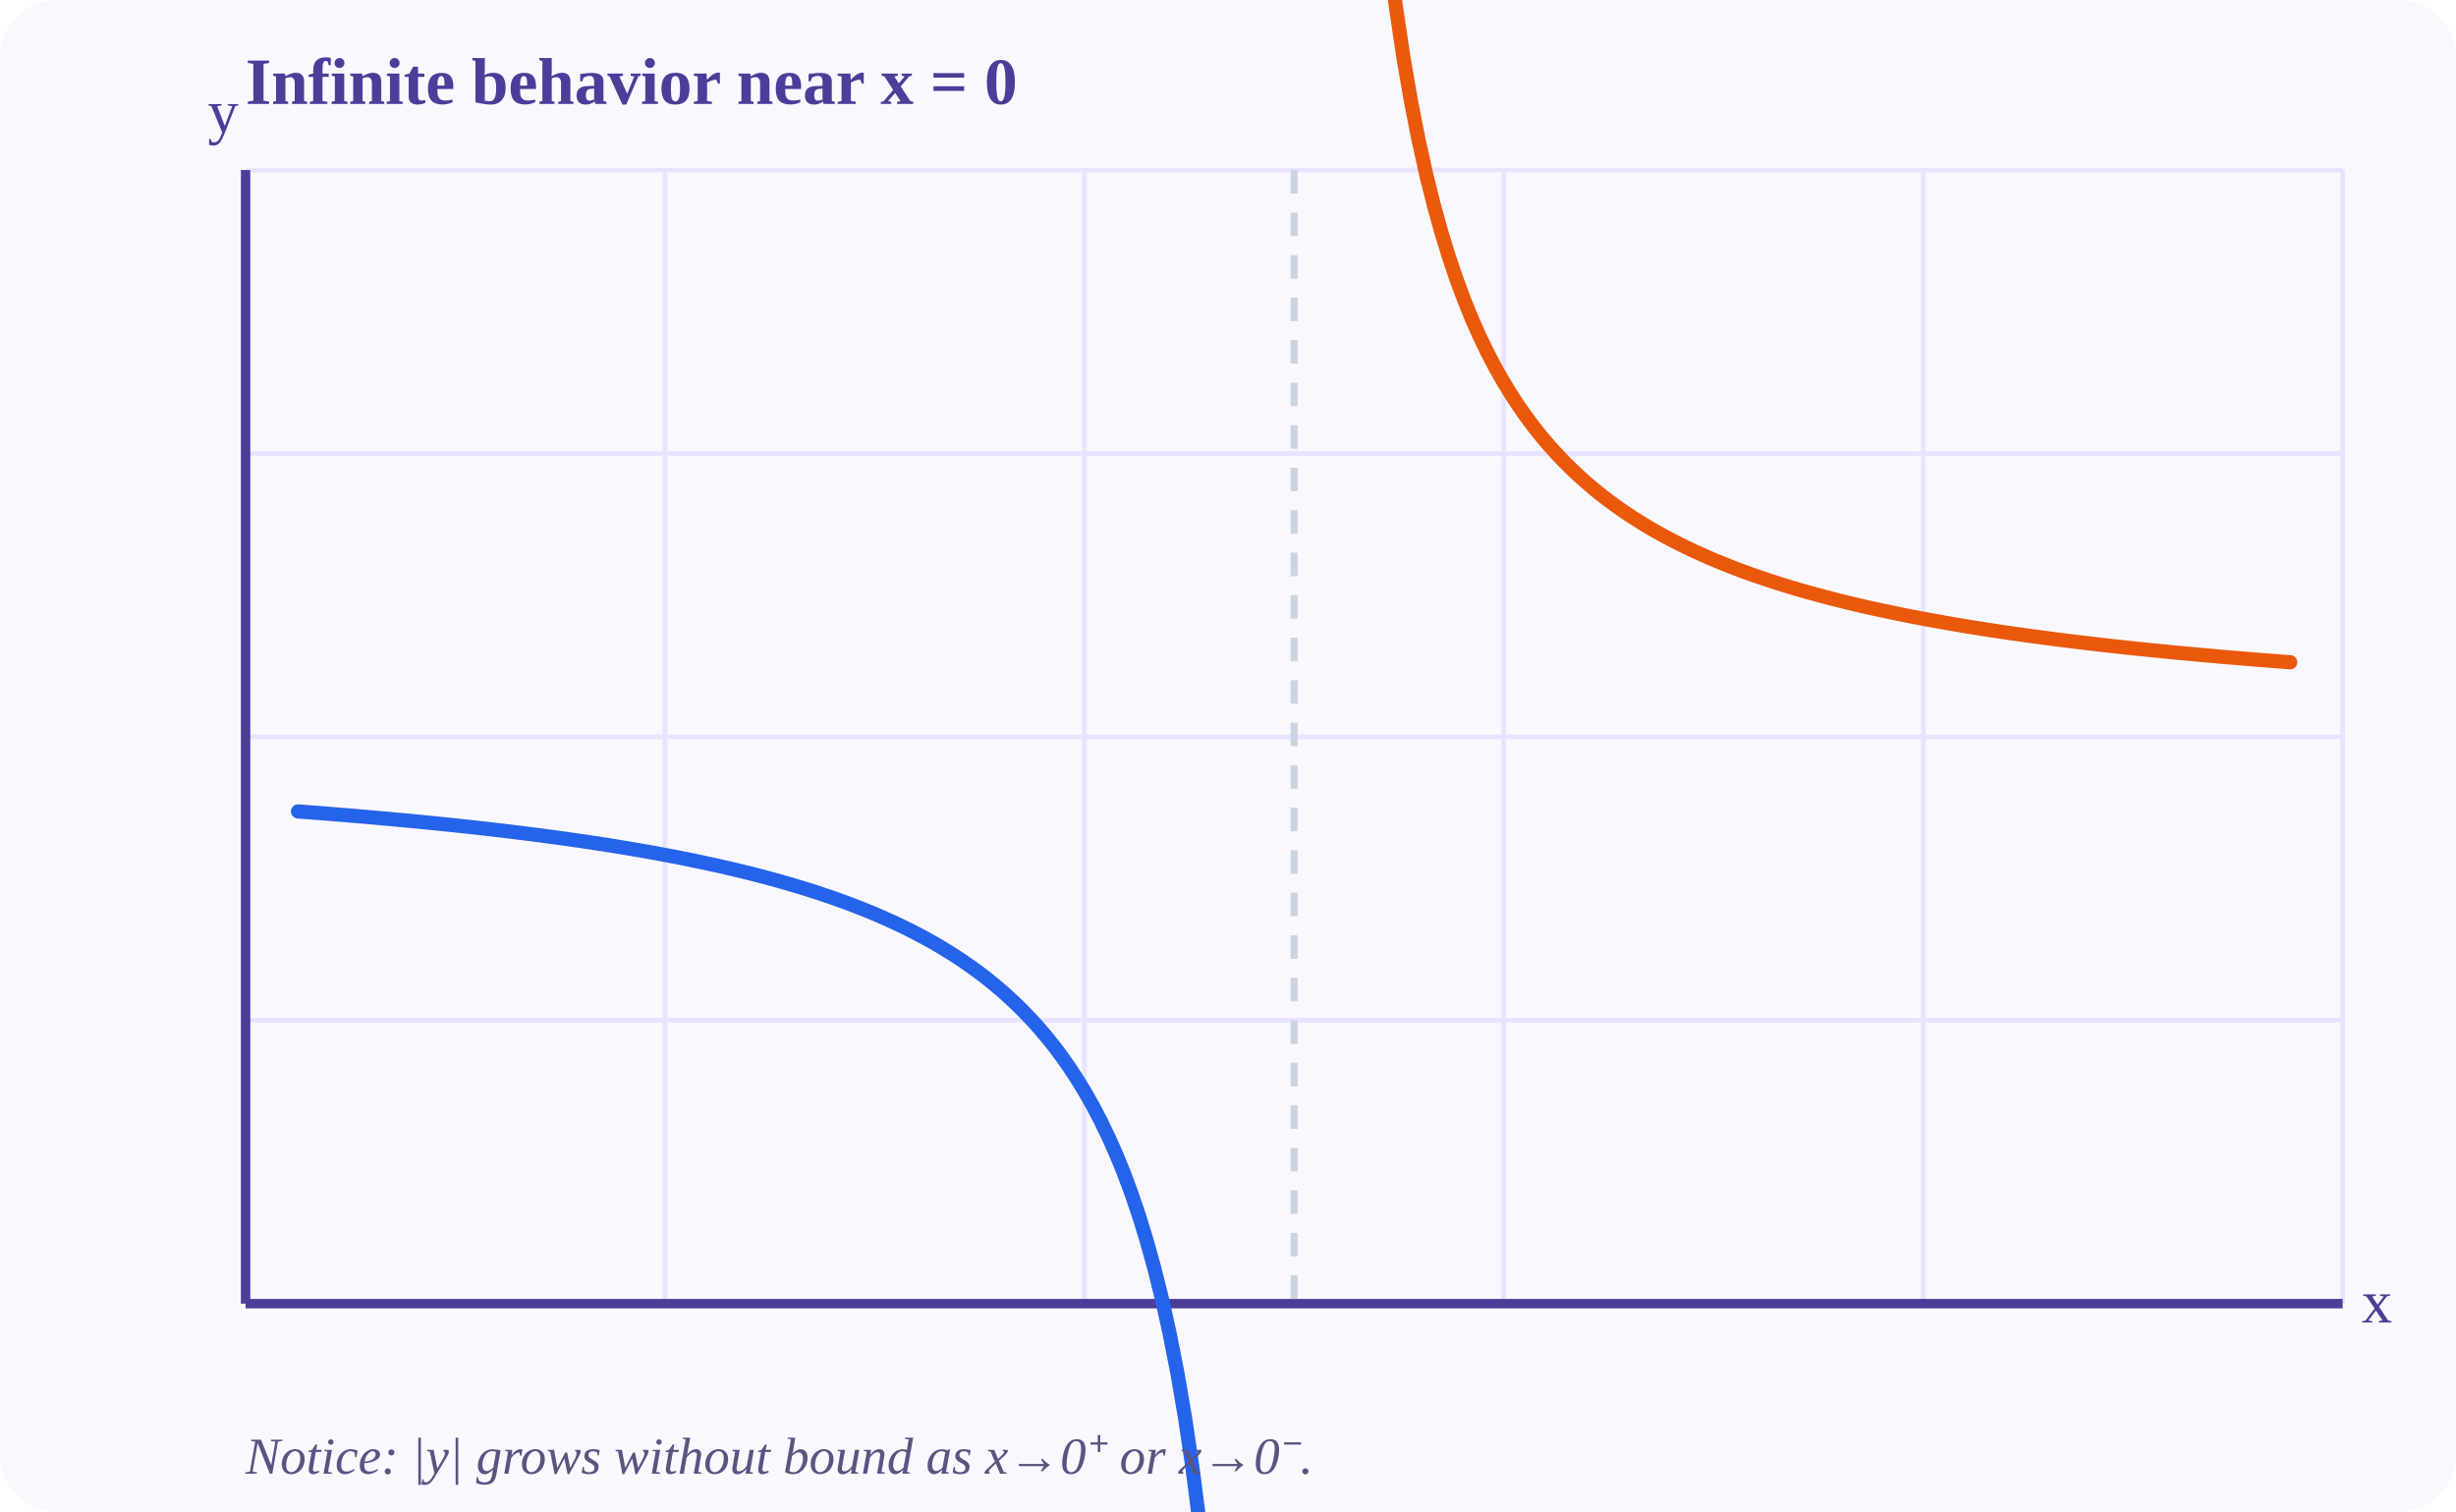
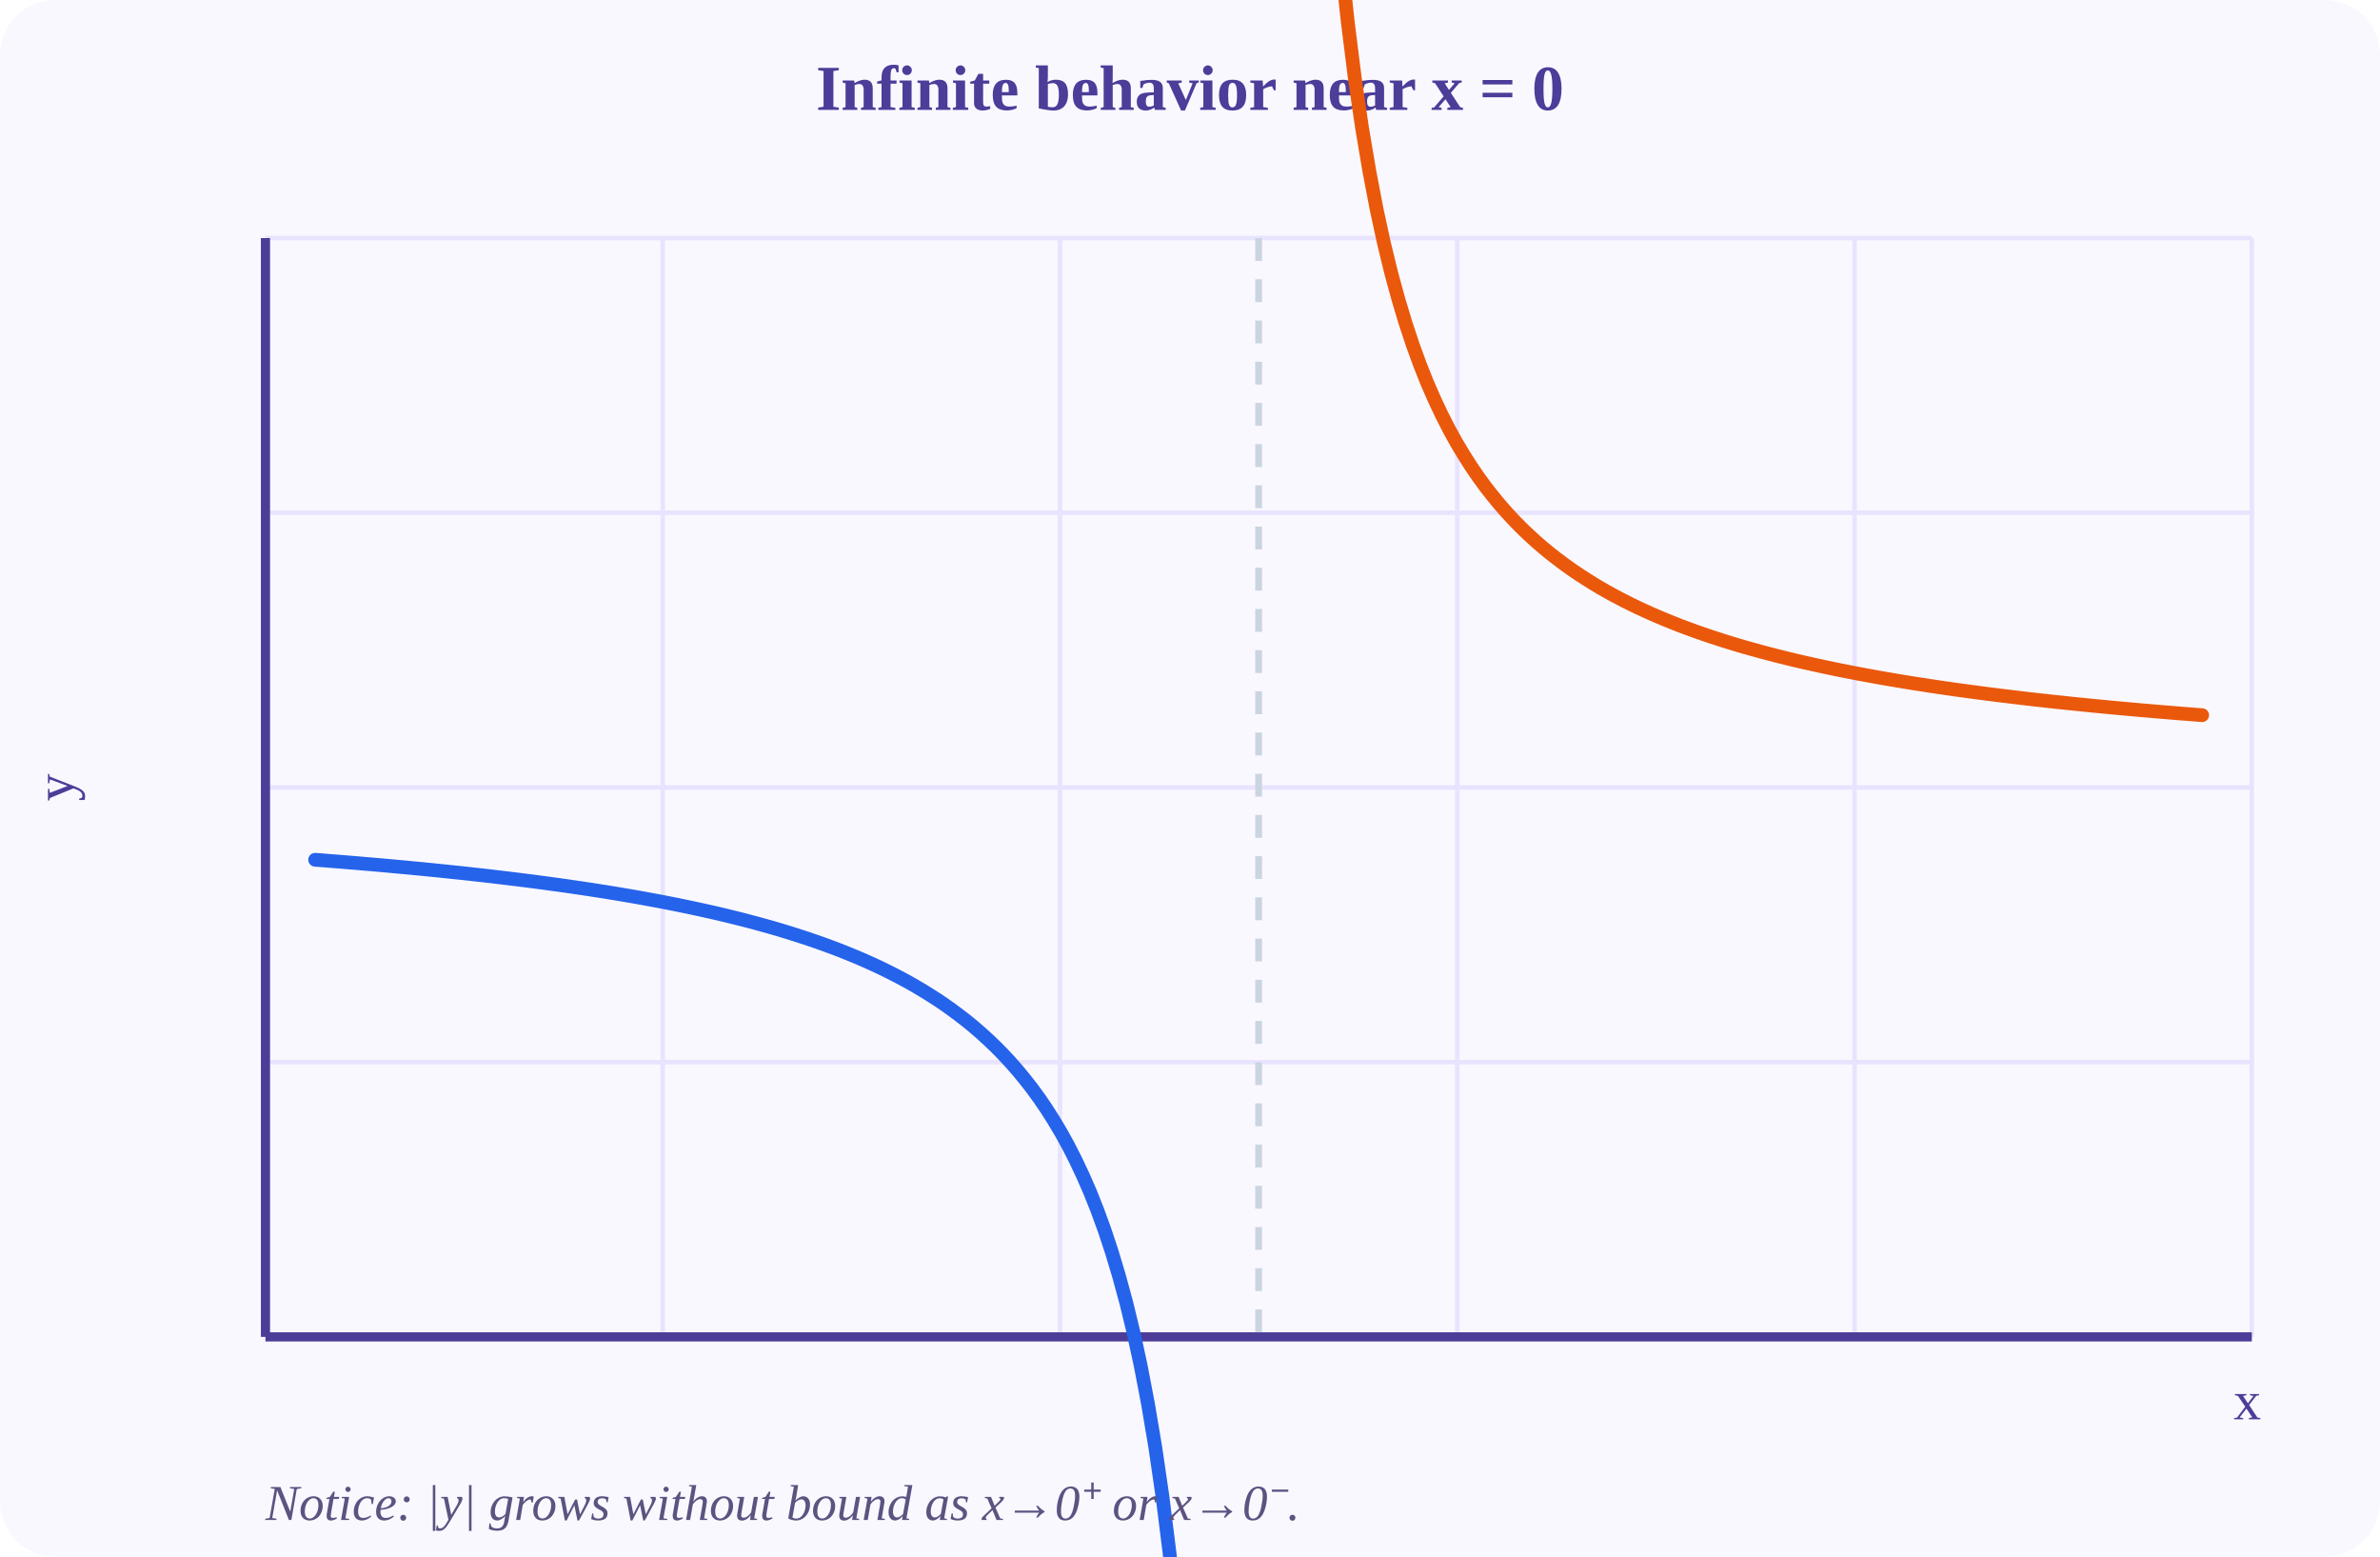
- <svg xmlns="http://www.w3.org/2000/svg" viewBox="0 0 520 320" role="img" aria-label="Infinite behavior near x = 0" class="ap-graph-svg">
-   <rect width="520" height="320" fill="#faf8ff" rx="12" />
-   <line x1="52.0" y1="36" x2="52.0" y2="276" stroke="#e8e4ff" stroke-width="1" />
-   <line x1="140.8" y1="36" x2="140.8" y2="276" stroke="#e8e4ff" stroke-width="1" />
-   <line x1="229.6" y1="36" x2="229.6" y2="276" stroke="#e8e4ff" stroke-width="1" />
-   <line x1="318.4" y1="36" x2="318.4" y2="276" stroke="#e8e4ff" stroke-width="1" />
-   <line x1="407.2" y1="36" x2="407.2" y2="276" stroke="#e8e4ff" stroke-width="1" />
-   <line x1="496.0" y1="36" x2="496.0" y2="276" stroke="#e8e4ff" stroke-width="1" />
-   <line x1="52" y1="36.0" x2="496" y2="36.0" stroke="#e8e4ff" stroke-width="1" />
-   <line x1="52" y1="96.0" x2="496" y2="96.0" stroke="#e8e4ff" stroke-width="1" />
-   <line x1="52" y1="156.0" x2="496" y2="156.0" stroke="#e8e4ff" stroke-width="1" />
-   <line x1="52" y1="216.0" x2="496" y2="216.0" stroke="#e8e4ff" stroke-width="1" />
-   <line x1="52" y1="276.0" x2="496" y2="276.0" stroke="#e8e4ff" stroke-width="1" />
-   <line x1="52" y1="276" x2="496" y2="276" stroke="#4c3d99" stroke-width="2" />
-   <line x1="52" y1="36" x2="52" y2="276" stroke="#4c3d99" stroke-width="2" />
-   <text x="500" y="280" font-size="13" fill="#4c3d99">x</text>
-   <text x="44" y="28" font-size="13" fill="#4c3d99">y</text>
-   <text x="52" y="22" font-size="14" font-weight="700" fill="#4c3d99">Infinite behavior near x = 0</text>
-   <line x1="274.0" y1="36" x2="274.0" y2="276" stroke="#cbd5e1" stroke-width="1.5" stroke-dasharray="5 4" />
-   <polyline points="63.10,171.79 64.72,171.91 66.34,172.04 67.96,172.16 69.58,172.29 71.19,172.42 72.81,172.55 74.43,172.69 76.05,172.82 77.67,172.96 79.29,173.10 80.91,173.25 82.53,173.39 84.14,173.54 85.76,173.69 87.38,173.84 89.00,174.00 90.62,174.16 92.24,174.32 93.86,174.49 95.48,174.65 97.09,174.82 98.71,175.00 100.33,175.17 101.95,175.35 103.57,175.54 105.19,175.73 106.81,175.92 108.43,176.11 110.04,176.31 111.66,176.51 113.28,176.72 114.90,176.93 116.52,177.15 118.14,177.36 119.76,177.59 121.38,177.82 122.99,178.05 124.61,178.29 126.23,178.54 127.85,178.78 129.47,179.04 131.09,179.30 132.71,179.57 134.33,179.84 135.94,180.12 137.56,180.41 139.18,180.70 140.80,181.00 142.42,181.31 144.04,181.62 145.66,181.95 147.28,182.28 148.89,182.62 150.51,182.97 152.13,183.32 153.75,183.69 155.37,184.07 156.99,184.46 158.61,184.86 160.23,185.27 161.84,185.69 163.46,186.13 165.08,186.57 166.70,187.03 168.32,187.51 169.94,188.00 171.56,188.51 173.18,189.03 174.79,189.57 176.41,190.12 178.03,190.70 179.65,191.29 181.27,191.91 182.89,192.55 184.51,193.21 186.13,193.89 187.74,194.61 189.36,195.34 190.98,196.11 192.60,196.91 194.22,197.74 195.84,198.60 197.46,199.50 199.08,200.44 200.69,201.43 202.31,202.45 203.93,203.52 205.55,204.65 207.17,205.83 208.79,207.06 210.41,208.36 212.03,209.73 213.64,211.17 215.26,212.69 216.88,214.30 218.50,216.00 220.12,217.80 221.74,219.72 223.36,221.75 224.98,223.92 226.59,226.24 228.21,228.73 229.83,231.39 231.45,234.26 233.07,237.36 234.69,240.71 236.31,244.34 237.93,248.31 239.54,252.64 241.16,257.41 242.78,262.67 244.40,268.50 246.02,275.01 247.64,282.32 249.26,290.58 250.88,300.00 252.49,310.84 254.11,323.44 255.73,338.28 257.35,356.00" fill="none" stroke="#2563eb" stroke-width="3" stroke-linecap="round" />
-   <polyline points="290.65,-44.00 292.27,-26.28 293.89,-11.44 295.51,1.16 297.12,12.00 298.74,21.42 300.36,29.68 301.98,36.99 303.60,43.50 305.22,49.33 306.84,54.59 308.46,59.36 310.08,63.69 311.69,67.66 313.31,71.29 314.93,74.64 316.55,77.74 318.17,80.61 319.79,83.27 321.41,85.76 323.03,88.08 324.64,90.25 326.26,92.28 327.88,94.20 329.50,96.00 331.12,97.70 332.74,99.31 334.36,100.83 335.97,102.27 337.59,103.64 339.21,104.94 340.83,106.17 342.45,107.35 344.07,108.48 345.69,109.55 347.31,110.57 348.92,111.56 350.54,112.50 352.16,113.40 353.78,114.26 355.40,115.09 357.02,115.89 358.64,116.66 360.26,117.39 361.87,118.11 363.49,118.79 365.11,119.45 366.73,120.09 368.35,120.71 369.97,121.30 371.59,121.88 373.21,122.43 374.82,122.97 376.44,123.49 378.06,124.00 379.68,124.49 381.30,124.97 382.92,125.43 384.54,125.87 386.16,126.31 387.77,126.73 389.39,127.14 391.01,127.54 392.63,127.93 394.25,128.31 395.87,128.68 397.49,129.03 399.11,129.38 400.72,129.72 402.34,130.05 403.96,130.38 405.58,130.69 407.20,131.00 408.82,131.30 410.44,131.59 412.06,131.88 413.67,132.16 415.29,132.43 416.91,132.70 418.53,132.96 420.15,133.22 421.77,133.46 423.39,133.71 425.01,133.95 426.62,134.18 428.24,134.41 429.86,134.64 431.48,134.85 433.10,135.07 434.72,135.28 436.34,135.49 437.96,135.69 439.58,135.89 441.19,136.08 442.81,136.27 444.43,136.46 446.05,136.65 447.67,136.83 449.29,137.00 450.91,137.18 452.53,137.35 454.14,137.51 455.76,137.68 457.38,137.84 459.00,138.00 460.62,138.16 462.24,138.31 463.86,138.46 465.48,138.61 467.09,138.75 468.71,138.90 470.33,139.04 471.95,139.18 473.57,139.31 475.19,139.45 476.81,139.58 478.43,139.71 480.04,139.84 481.66,139.96 483.28,140.09 484.90,140.21" fill="none" stroke="#ea580c" stroke-width="3" stroke-linecap="round" />
-   <text x="52" y="312" font-size="11" fill="#5b5380" font-style="italic">Notice: |y| grows without bound as x→0⁺ or x→0⁻.</text>
+ <svg xmlns="http://www.w3.org/2000/svg" viewBox="0 0 520 340" role="img" aria-label="Infinite behavior near x = 0" class="ap-graph-svg">
+   <rect width="520" height="340" fill="#faf8ff" rx="12" />
+   <text x="260.0" y="24" text-anchor="middle" font-size="14" font-weight="700" fill="#4c3d99">Infinite behavior near x = 0</text>
+   <line x1="58.0" y1="52" x2="58.0" y2="292" stroke="#e8e4ff" stroke-width="1" />
+   <line x1="144.8" y1="52" x2="144.8" y2="292" stroke="#e8e4ff" stroke-width="1" />
+   <line x1="231.6" y1="52" x2="231.6" y2="292" stroke="#e8e4ff" stroke-width="1" />
+   <line x1="318.4" y1="52" x2="318.4" y2="292" stroke="#e8e4ff" stroke-width="1" />
+   <line x1="405.2" y1="52" x2="405.2" y2="292" stroke="#e8e4ff" stroke-width="1" />
+   <line x1="492.0" y1="52" x2="492.0" y2="292" stroke="#e8e4ff" stroke-width="1" />
+   <line x1="58" y1="52.0" x2="492" y2="52.0" stroke="#e8e4ff" stroke-width="1" />
+   <line x1="58" y1="112.0" x2="492" y2="112.0" stroke="#e8e4ff" stroke-width="1" />
+   <line x1="58" y1="172.0" x2="492" y2="172.0" stroke="#e8e4ff" stroke-width="1" />
+   <line x1="58" y1="232.0" x2="492" y2="232.0" stroke="#e8e4ff" stroke-width="1" />
+   <line x1="58" y1="292.0" x2="492" y2="292.0" stroke="#e8e4ff" stroke-width="1" />
+   <line x1="58" y1="292" x2="492" y2="292" stroke="#4c3d99" stroke-width="2" />
+   <line x1="58" y1="52" x2="58" y2="292" stroke="#4c3d99" stroke-width="2" />
+   <text x="494.0" y="310.0" text-anchor="end" font-size="12" fill="#4c3d99">x</text>
+   <text x="16" y="172.0" text-anchor="middle" font-size="12" fill="#4c3d99" transform="rotate(-90 16 172.0)">y</text>
+   <line x1="275.0" y1="52" x2="275.0" y2="292" stroke="#cbd5e1" stroke-width="1.5" stroke-dasharray="5 4" />
+   <polyline points="68.85,187.79 70.43,187.91 72.01,188.04 73.60,188.16 75.18,188.29 76.76,188.42 78.34,188.55 79.93,188.69 81.51,188.82 83.09,188.96 84.67,189.10 86.26,189.25 87.84,189.39 89.42,189.54 91.00,189.69 92.58,189.84 94.17,190.00 95.75,190.16 97.33,190.32 98.91,190.49 100.50,190.65 102.08,190.82 103.66,191.00 105.24,191.17 106.83,191.35 108.41,191.54 109.99,191.73 111.57,191.92 113.15,192.11 114.74,192.31 116.32,192.51 117.90,192.72 119.48,192.93 121.07,193.15 122.65,193.36 124.23,193.59 125.81,193.82 127.39,194.05 128.98,194.29 130.56,194.54 132.14,194.78 133.72,195.04 135.31,195.30 136.89,195.57 138.47,195.84 140.05,196.12 141.64,196.41 143.22,196.70 144.80,197.00 146.38,197.31 147.96,197.62 149.55,197.95 151.13,198.28 152.71,198.62 154.29,198.97 155.88,199.32 157.46,199.69 159.04,200.07 160.62,200.46 162.21,200.86 163.79,201.27 165.37,201.69 166.95,202.13 168.53,202.57 170.12,203.03 171.70,203.51 173.28,204.00 174.86,204.51 176.45,205.03 178.03,205.57 179.61,206.12 181.19,206.70 182.78,207.29 184.36,207.91 185.94,208.55 187.52,209.21 189.10,209.89 190.69,210.61 192.27,211.34 193.85,212.11 195.43,212.91 197.02,213.74 198.60,214.60 200.18,215.50 201.76,216.44 203.34,217.43 204.93,218.45 206.51,219.52 208.09,220.65 209.67,221.83 211.26,223.06 212.84,224.36 214.42,225.73 216.00,227.17 217.59,228.69 219.17,230.30 220.75,232.00 222.33,233.80 223.91,235.72 225.50,237.75 227.08,239.92 228.66,242.24 230.24,244.73 231.83,247.39 233.41,250.26 234.99,253.36 236.57,256.71 238.16,260.34 239.74,264.31 241.32,268.64 242.90,273.41 244.48,278.67 246.07,284.50 247.65,291.01 249.23,298.32 250.81,306.58 252.40,316.00 253.98,326.84 255.56,339.44 257.14,354.28 258.73,372.00" fill="none" stroke="#2563eb" stroke-width="3" stroke-linecap="round" />
+   <polyline points="291.27,-28.00 292.86,-10.28 294.44,4.56 296.02,17.16 297.60,28.00 299.19,37.42 300.77,45.68 302.35,52.99 303.93,59.50 305.52,65.33 307.10,70.59 308.68,75.36 310.26,79.69 311.84,83.66 313.43,87.29 315.01,90.64 316.59,93.74 318.17,96.61 319.76,99.27 321.34,101.76 322.92,104.08 324.50,106.25 326.09,108.28 327.67,110.20 329.25,112.00 330.83,113.70 332.41,115.31 334.00,116.83 335.58,118.27 337.16,119.64 338.74,120.94 340.33,122.17 341.91,123.35 343.49,124.48 345.07,125.55 346.66,126.57 348.24,127.56 349.82,128.50 351.40,129.40 352.98,130.26 354.57,131.09 356.15,131.89 357.73,132.66 359.31,133.39 360.90,134.11 362.48,134.79 364.06,135.45 365.64,136.09 367.22,136.71 368.81,137.30 370.39,137.88 371.97,138.43 373.55,138.97 375.14,139.49 376.72,140.00 378.30,140.49 379.88,140.97 381.47,141.43 383.05,141.87 384.63,142.31 386.21,142.73 387.79,143.14 389.38,143.54 390.96,143.93 392.54,144.31 394.12,144.68 395.71,145.03 397.29,145.38 398.87,145.72 400.45,146.05 402.04,146.38 403.62,146.69 405.20,147.00 406.78,147.30 408.36,147.59 409.95,147.88 411.53,148.16 413.11,148.43 414.69,148.70 416.28,148.96 417.86,149.22 419.44,149.46 421.02,149.71 422.61,149.95 424.19,150.18 425.77,150.41 427.35,150.64 428.93,150.85 430.52,151.07 432.10,151.28 433.68,151.49 435.26,151.69 436.85,151.89 438.43,152.08 440.01,152.27 441.59,152.46 443.18,152.65 444.76,152.83 446.34,153.00 447.92,153.18 449.50,153.35 451.09,153.51 452.67,153.68 454.25,153.84 455.83,154.00 457.42,154.16 459.00,154.31 460.58,154.46 462.16,154.61 463.74,154.75 465.33,154.90 466.91,155.04 468.49,155.18 470.07,155.31 471.66,155.45 473.24,155.58 474.82,155.71 476.40,155.84 477.99,155.96 479.57,156.09 481.15,156.21" fill="none" stroke="#ea580c" stroke-width="3" stroke-linecap="round" />
+   <text x="58" y="332" font-size="11" fill="#5b5380" font-style="italic">Notice: |y| grows without bound as x→0⁺ or x→0⁻.</text>
</svg>
